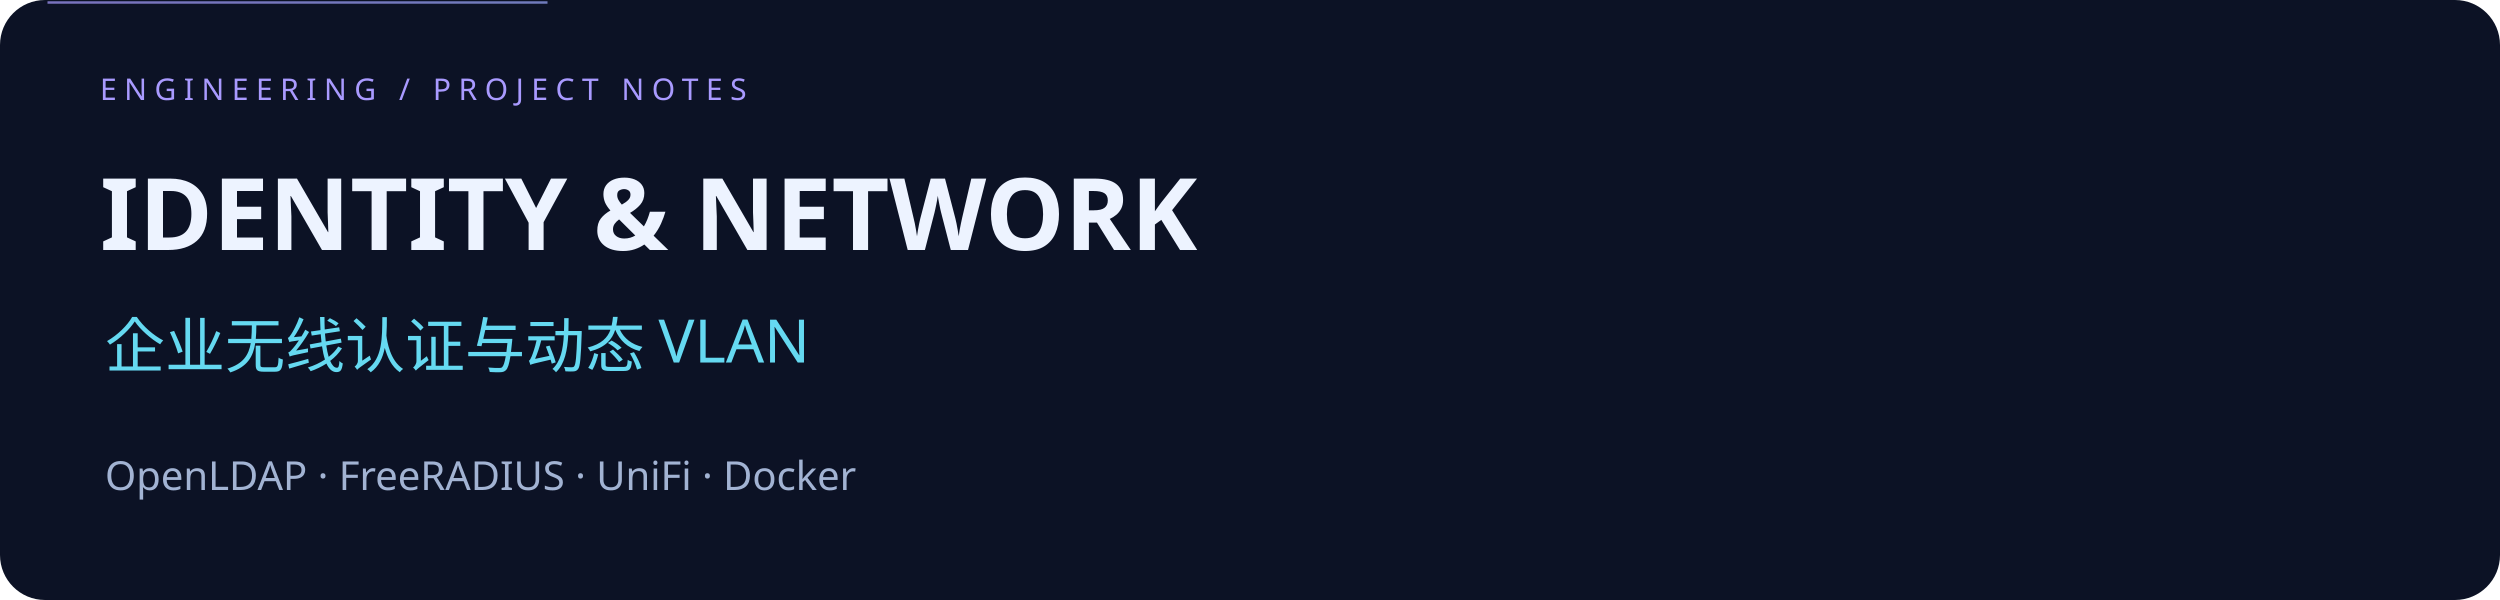
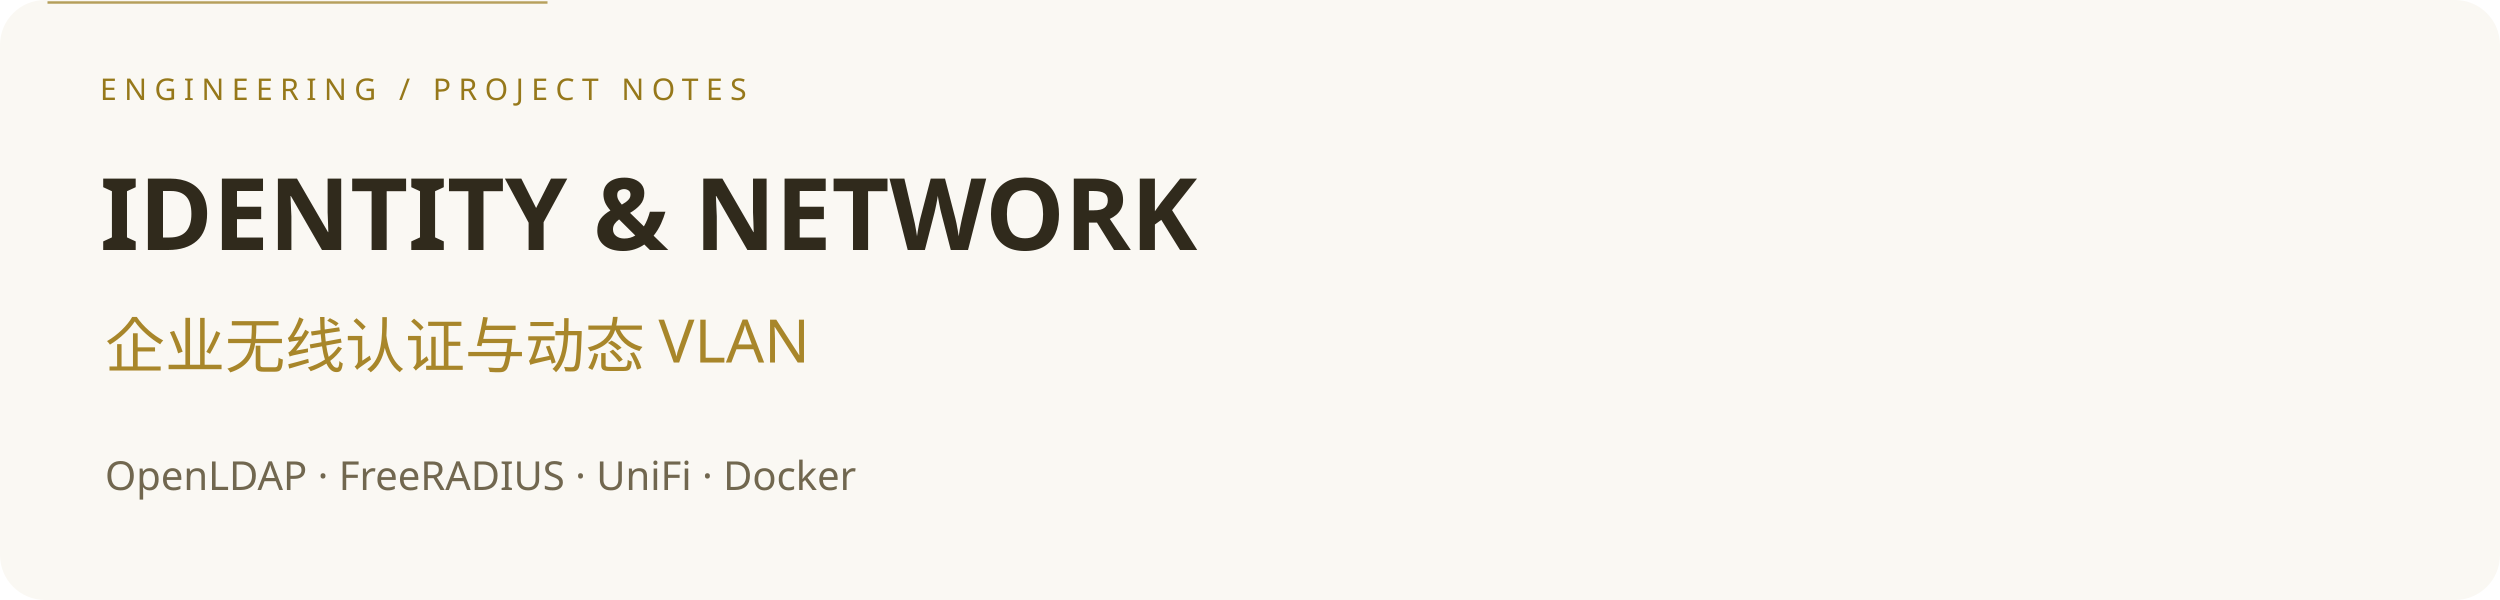
<svg xmlns="http://www.w3.org/2000/svg" width="1000" height="240" viewBox="0 0 1000 240" role="img" aria-label="IDENTITY &amp; NETWORK">
  <defs>
    <linearGradient id="g">
-       <stop stop-color="#a99aff" />
-       <stop offset="1" stop-color="#65d9f1" />
+       <stop stop-color="#96781A" />
+       <stop offset="1" stop-color="#A8862A" />
    </linearGradient>
  </defs>
  <style>@keyframes trace{to{stroke-dashoffset:-2450}}.edge{animation:trace 24s linear infinite}@media(prefers-reduced-motion:reduce){.edge{animation:none}}</style>
-   <rect width="1000" height="240" rx="18" fill="#0c1225" />
+   <rect width="1000" height="240" rx="18" fill="#FAF8F3" />
  <rect class="edge" x="1" y="1" width="998" height="238" rx="18" fill="none" stroke="url(#g)" stroke-dasharray="200 2250" opacity=".7" />
  <g font-family="Segoe UI,Microsoft YaHei,sans-serif">
-     <text x="40" y="40" fill="#a99aff" font-size="12" letter-spacing="3">ENGINEERING / PROJECT NOTES</text>
-     <text x="40" y="100" fill="#edf3ff" font-size="40" font-weight="700">IDENTITY &amp; NETWORK</text>
-     <text x="42" y="147" fill="#65d9f1" font-size="24">企业无线认证与动态 VLAN</text>
-     <text x="42" y="196" fill="#a2b3d3" font-size="16">OpenLDAP · FreeRADIUS · UniFi · Docker</text>
+     <text x="40" y="40" fill="#96781A" font-size="12" letter-spacing="3">ENGINEERING / PROJECT NOTES</text>
+     <text x="40" y="100" fill="#302A1C" font-size="40" font-weight="700">IDENTITY &amp; NETWORK</text>
+     <text x="42" y="147" fill="#A8862A" font-size="24">企业无线认证与动态 VLAN</text>
+     <text x="42" y="196" fill="#71674F" font-size="16">OpenLDAP · FreeRADIUS · UniFi · Docker</text>
  </g>
</svg>
